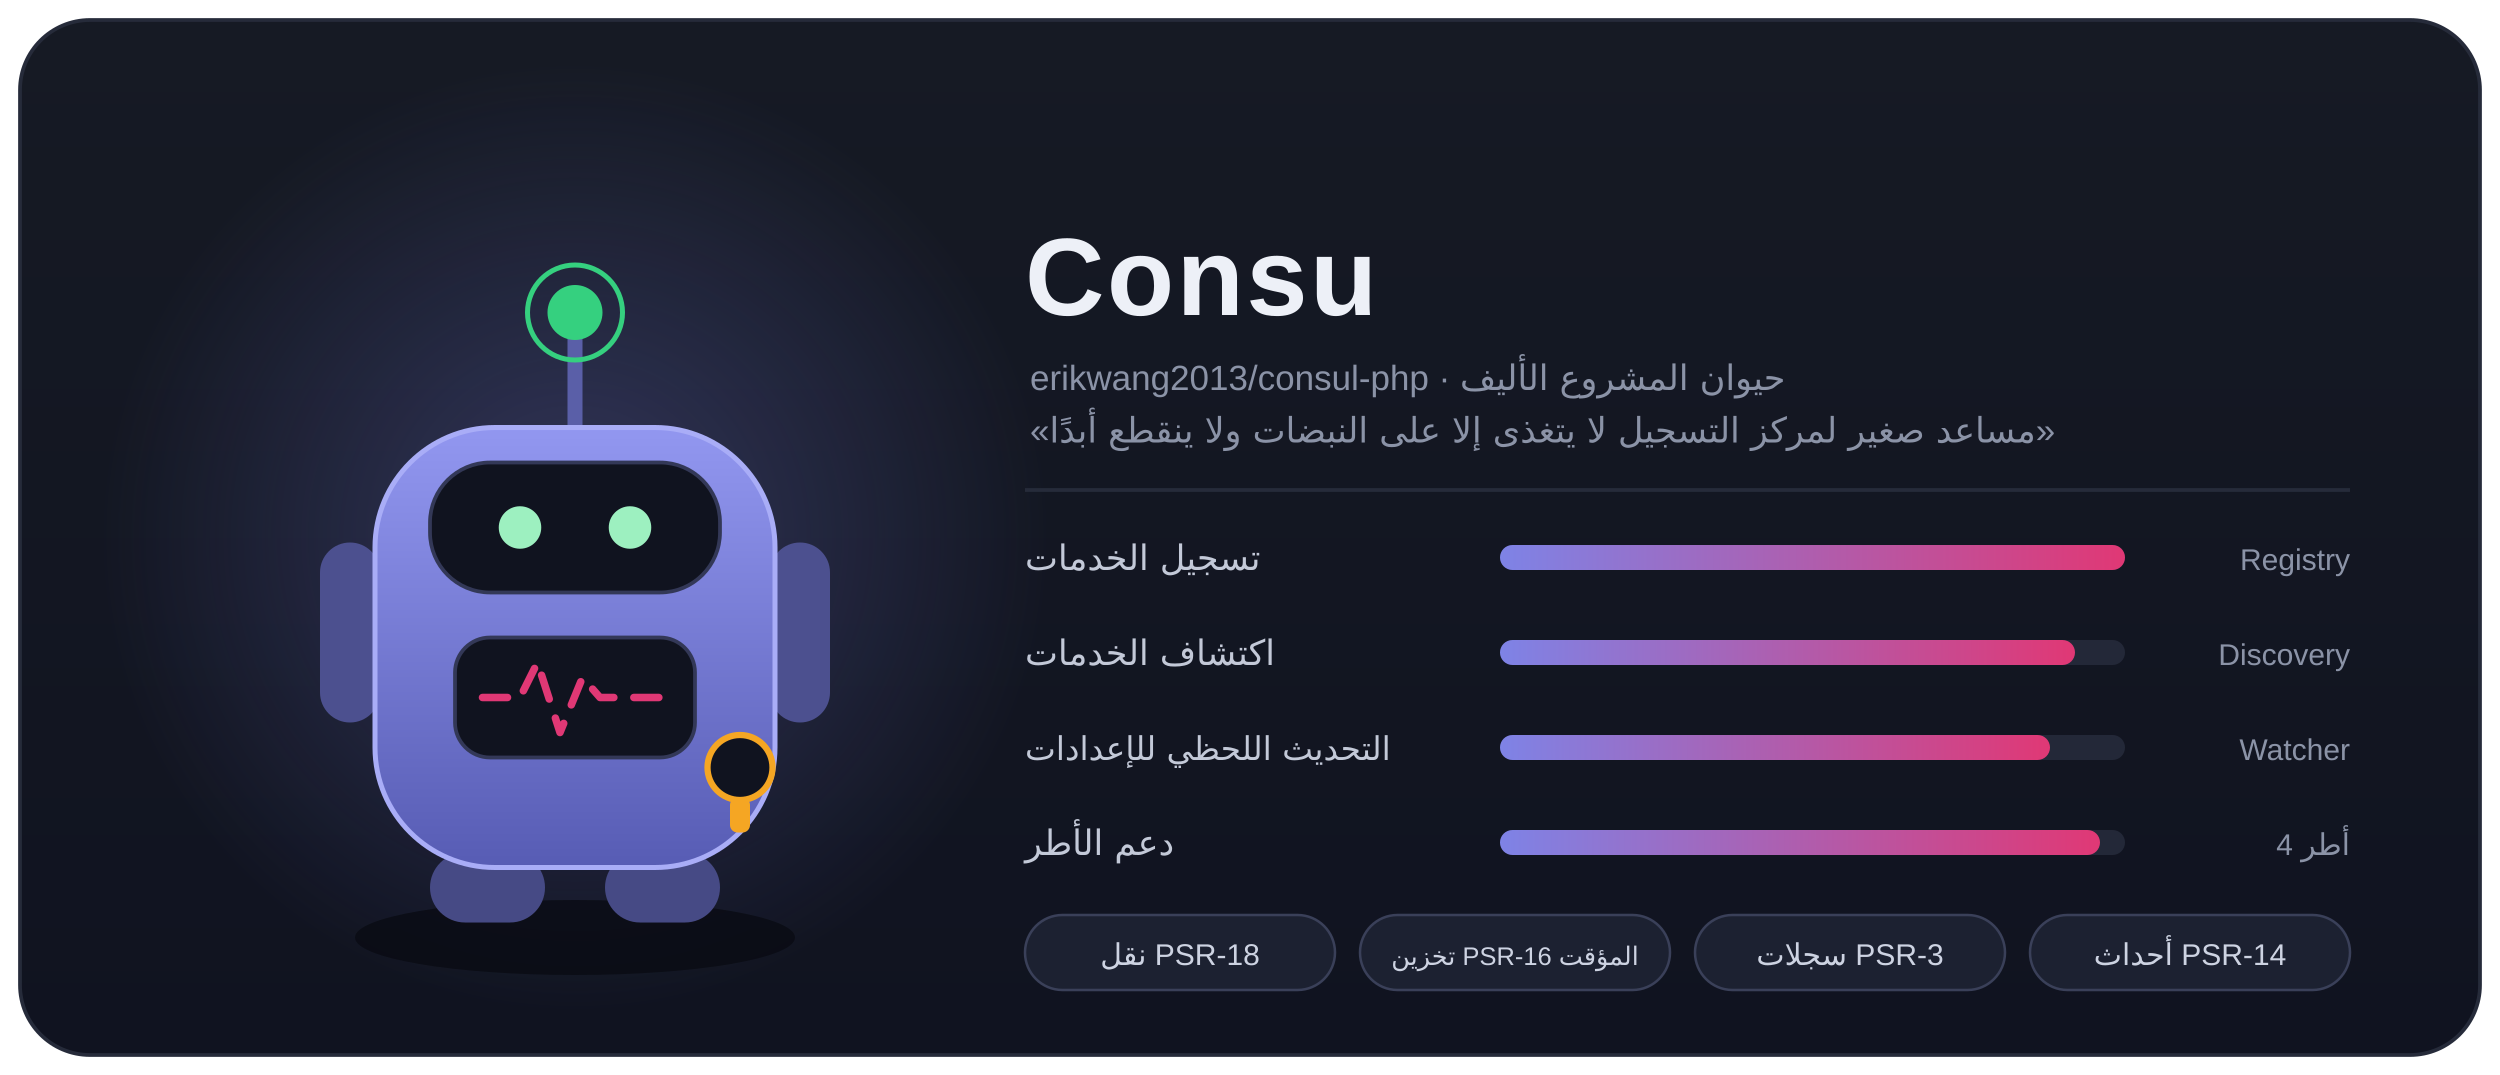
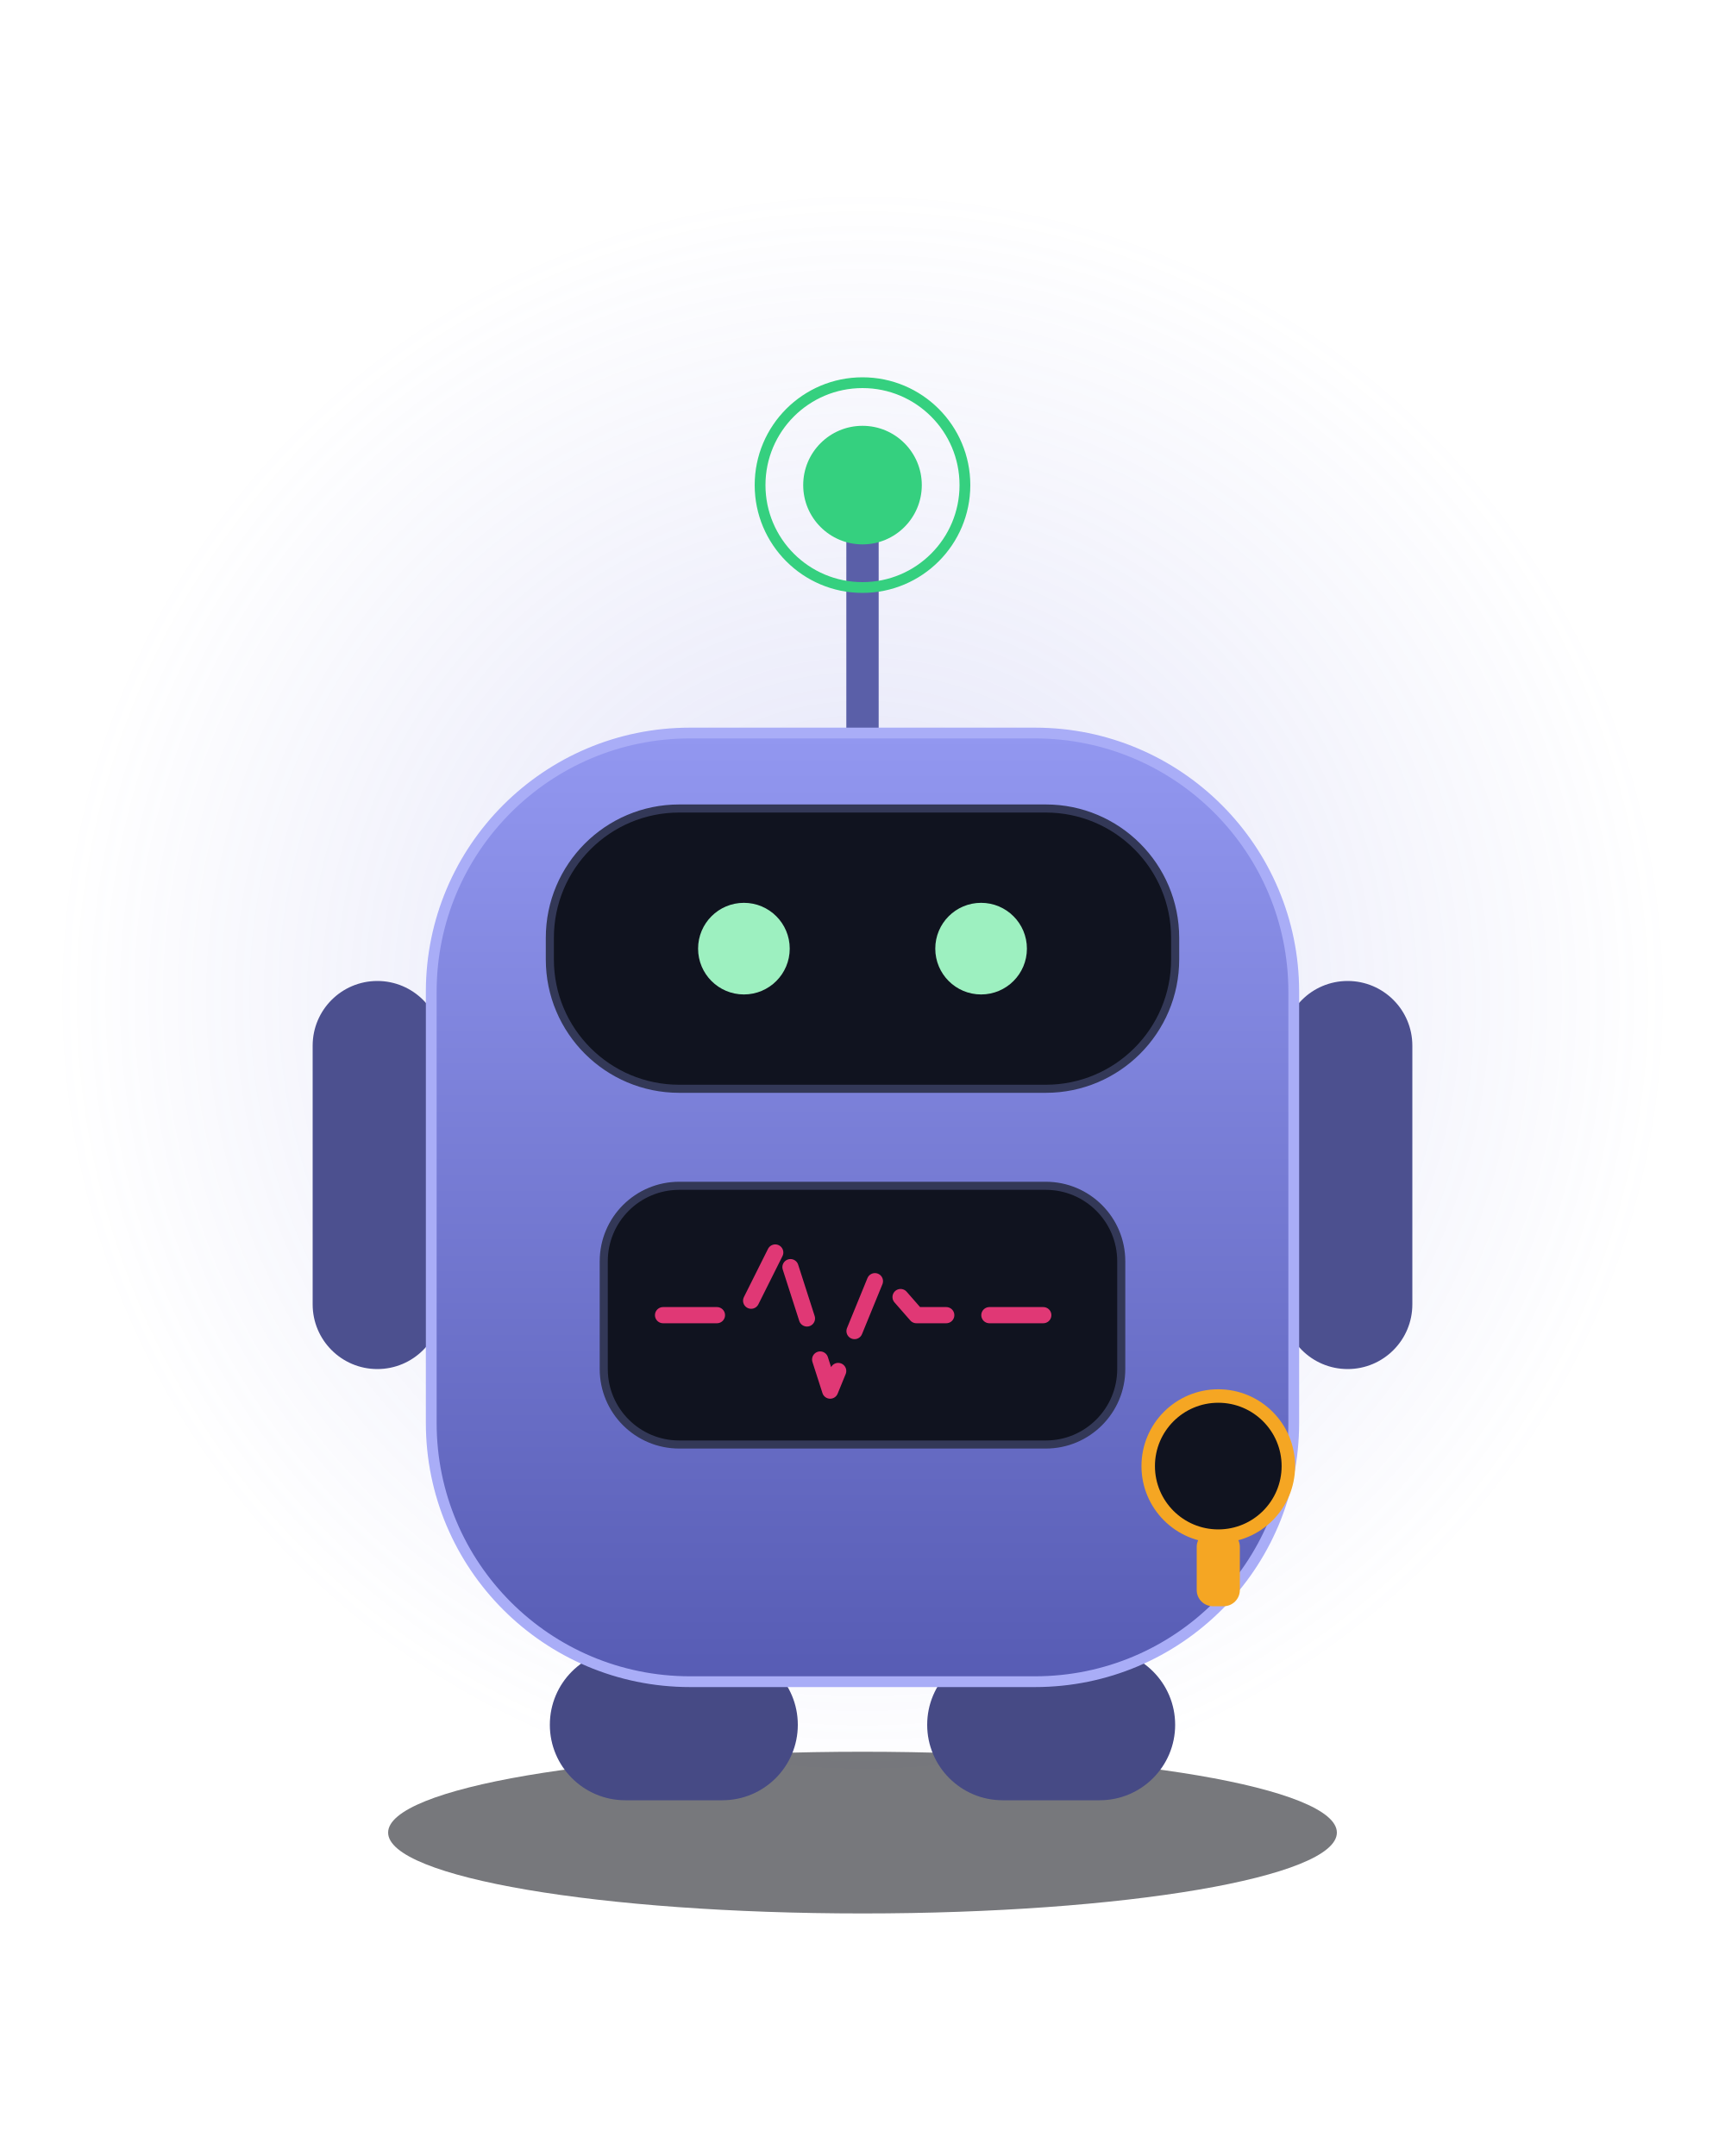
- <svg xmlns="http://www.w3.org/2000/svg" width="1000" height="430" viewBox="0 0 1000 430" role="img" aria-label="حيوان مشروع consul-php الأليف Consu">
-   <style>
-     .t { font-family: -apple-system, BlinkMacSystemFont, "Segoe UI", "Helvetica Neue", Arial, "DejaVu Sans", "Noto Sans SC", "PingFang SC", "Microsoft YaHei", sans-serif; }
-     .name { font-size: 44px; font-weight: 700; fill: #EDF0F7; letter-spacing: 1px; }
-     .sub { font-size: 14px; fill: #8B93A7; }
-     .label { font-size: 14px; fill: #C3C9D8; }
-     .val { font-size: 12px; fill: #8B93A7; }
-     .chip { font-size: 12px; fill: #CDD3E2; }
-   </style>
+ <svg xmlns="http://www.w3.org/2000/svg" width="320" height="400" viewBox="0 0 320 400" role="img" aria-label="Consu — تميمة مشروع consul-php">
  <defs>
-     <linearGradient id="panel" x1="0" y1="0" x2="0" y2="1">
-       <stop offset="0" stop-color="#161A24" />
-       <stop offset="1" stop-color="#101320" />
-     </linearGradient>
    <linearGradient id="body" x1="0" y1="0" x2="0" y2="1">
      <stop offset="0" stop-color="#9297F0" />
      <stop offset="1" stop-color="#575CB4" />
    </linearGradient>
-     <linearGradient id="bar" x1="0" y1="0" x2="1" y2="0">
-       <stop offset="0" stop-color="#7E83E6" />
-       <stop offset="1" stop-color="#E03875" />
-     </linearGradient>
    <radialGradient id="glow" cx="0.5" cy="0.5" r="0.5">
-       <stop offset="0" stop-color="#7A7FE0" stop-opacity="0.30" />
+       <stop offset="0" stop-color="#7A7FE0" stop-opacity="0.22" />
      <stop offset="1" stop-color="#7A7FE0" stop-opacity="0" />
    </radialGradient>
  </defs>
-   <rect x="8" y="8" width="984" height="414" rx="28" fill="url(#panel)" stroke="#262B3A" stroke-width="1.5" />
-   <circle cx="230" cy="215" r="190" fill="url(#glow)" />
-   <g class="t" transform="translate(230,235)">
+   <circle cx="160" cy="185" r="150" fill="url(#glow)" />
+   <g transform="translate(160,200)">
    <g>
      <animateTransform attributeName="transform" type="translate" values="0 0; 0 -8; 0 0" dur="4.4s" repeatCount="indefinite" />
-       <ellipse cx="0" cy="140" rx="88" ry="15" fill="#080A11" opacity="0.75" />
+       <ellipse cx="0" cy="140" rx="88" ry="15" fill="#080A11" opacity="0.55" />
      <line x1="0" y1="-62" x2="0" y2="-100" stroke="#5A5FA8" stroke-width="6" stroke-linecap="round" />
      <circle cx="0" cy="-110" r="19" fill="none" stroke="#35D07F" stroke-width="2">
        <animate attributeName="r" values="11;22;22" dur="2.6s" repeatCount="indefinite" />
        <animate attributeName="opacity" values="0.75;0;0" dur="2.6s" repeatCount="indefinite" />
      </circle>
      <circle cx="0" cy="-110" r="11" fill="#35D07F" />
      <rect x="-102" y="-18" width="24" height="72" rx="12" fill="#4C508F" />
      <rect x="78" y="-18" width="24" height="72" rx="12" fill="#4C508F" />
      <rect x="-58" y="106" width="46" height="28" rx="14" fill="#464A85" />
      <rect x="12" y="106" width="46" height="28" rx="14" fill="#464A85" />
      <rect x="-80" y="-64" width="160" height="176" rx="48" fill="url(#body)" stroke="#A9ADF7" stroke-width="2" />
      <rect x="-58" y="-50" width="116" height="52" rx="24" fill="#10131F" stroke="#333857" stroke-width="1.5" />
      <ellipse cx="-22" cy="-24" rx="8.5" ry="8.5" fill="#9DF0C0">
        <animate attributeName="ry" values="8.5;8.5;1;8.5;8.5" keyTimes="0;0.88;0.92;0.96;1" dur="5s" repeatCount="indefinite" />
      </ellipse>
      <ellipse cx="22" cy="-24" rx="8.5" ry="8.5" fill="#9DF0C0">
        <animate attributeName="ry" values="8.5;8.5;1;8.5;8.5" keyTimes="0;0.88;0.92;0.96;1" dur="5s" repeatCount="indefinite" />
      </ellipse>
      <rect x="-48" y="20" width="96" height="48" rx="14" fill="#10131F" stroke="#333857" stroke-width="1.5" />
      <path d="M-37 44 H-22 L-15 30 L-6 58 L3 36 L10 44 H37" fill="none" stroke="#E03875" stroke-width="3" stroke-linecap="round" stroke-linejoin="round" stroke-dasharray="10 8">
        <animate attributeName="stroke-dashoffset" from="0" to="-36" dur="1.6s" repeatCount="indefinite" />
      </path>
      <circle cx="66" cy="72" r="13" fill="#10131F" stroke="#F5A623" stroke-width="2.5" />
      <rect x="62" y="84" width="8" height="14" rx="3" fill="#F5A623" />
    </g>
  </g>
-   <g class="t">
-     <text class="name" x="410" y="126">Consu</text>
-     <text class="sub" x="412" y="156">erikwang2013/consul-php · حيوان المشروع الأليف</text>
-     <text class="sub" x="412" y="177" fill="#6E768A">«مساعد صغير لمركز التسجيل لا يتغذى إلا على النبضات ولا ينقطع أبدًا»</text>
-     <line x1="410" y1="196" x2="940" y2="196" stroke="#262B3A" stroke-width="1.5" />
-     <text class="label" x="410" y="228">تسجيل الخدمات</text>
-     <rect x="600" y="218" width="250" height="10" rx="5" fill="#232838" />
-     <rect x="600" y="218" width="250" height="10" rx="5" fill="url(#bar)" />
-     <text class="val" x="940" y="228" text-anchor="end">Registry</text>
-     <text class="label" x="410" y="266">اكتشاف الخدمات</text>
-     <rect x="600" y="256" width="250" height="10" rx="5" fill="#232838" />
-     <rect x="600" y="256" width="230" height="10" rx="5" fill="url(#bar)" />
-     <text class="val" x="940" y="266" text-anchor="end">Discovery</text>
-     <text class="label" x="410" y="304" style="font-size:13.1px">التحديث اللحظي للإعدادات</text>
-     <rect x="600" y="294" width="250" height="10" rx="5" fill="#232838" />
-     <rect x="600" y="294" width="220" height="10" rx="5" fill="url(#bar)" />
-     <text class="val" x="940" y="304" text-anchor="end">Watcher</text>
-     <text class="label" x="410" y="342">دعم الأطر</text>
-     <rect x="600" y="332" width="250" height="10" rx="5" fill="#232838" />
-     <rect x="600" y="332" width="240" height="10" rx="5" fill="url(#bar)" />
-     <text class="val" x="940" y="342" text-anchor="end">4 أطر</text>
-     <rect x="410" y="366" width="124" height="30" rx="15" fill="#1C2131" stroke="#3A4059" />
-     <text class="chip" x="472" y="386" text-anchor="middle">نقل PSR-18</text>
-     <rect x="544" y="366" width="124" height="30" rx="15" fill="#1C2131" stroke="#3A4059" />
-     <text class="chip" x="606" y="386" text-anchor="middle" style="font-size:10.2px">تخزين PSR-16 المؤقت</text>
-     <rect x="678" y="366" width="124" height="30" rx="15" fill="#1C2131" stroke="#3A4059" />
-     <text class="chip" x="740" y="386" text-anchor="middle">سجلات PSR-3</text>
-     <rect x="812" y="366" width="128" height="30" rx="15" fill="#1C2131" stroke="#3A4059" />
-     <text class="chip" x="876" y="386" text-anchor="middle">أحداث PSR-14</text>
-   </g>
</svg>
